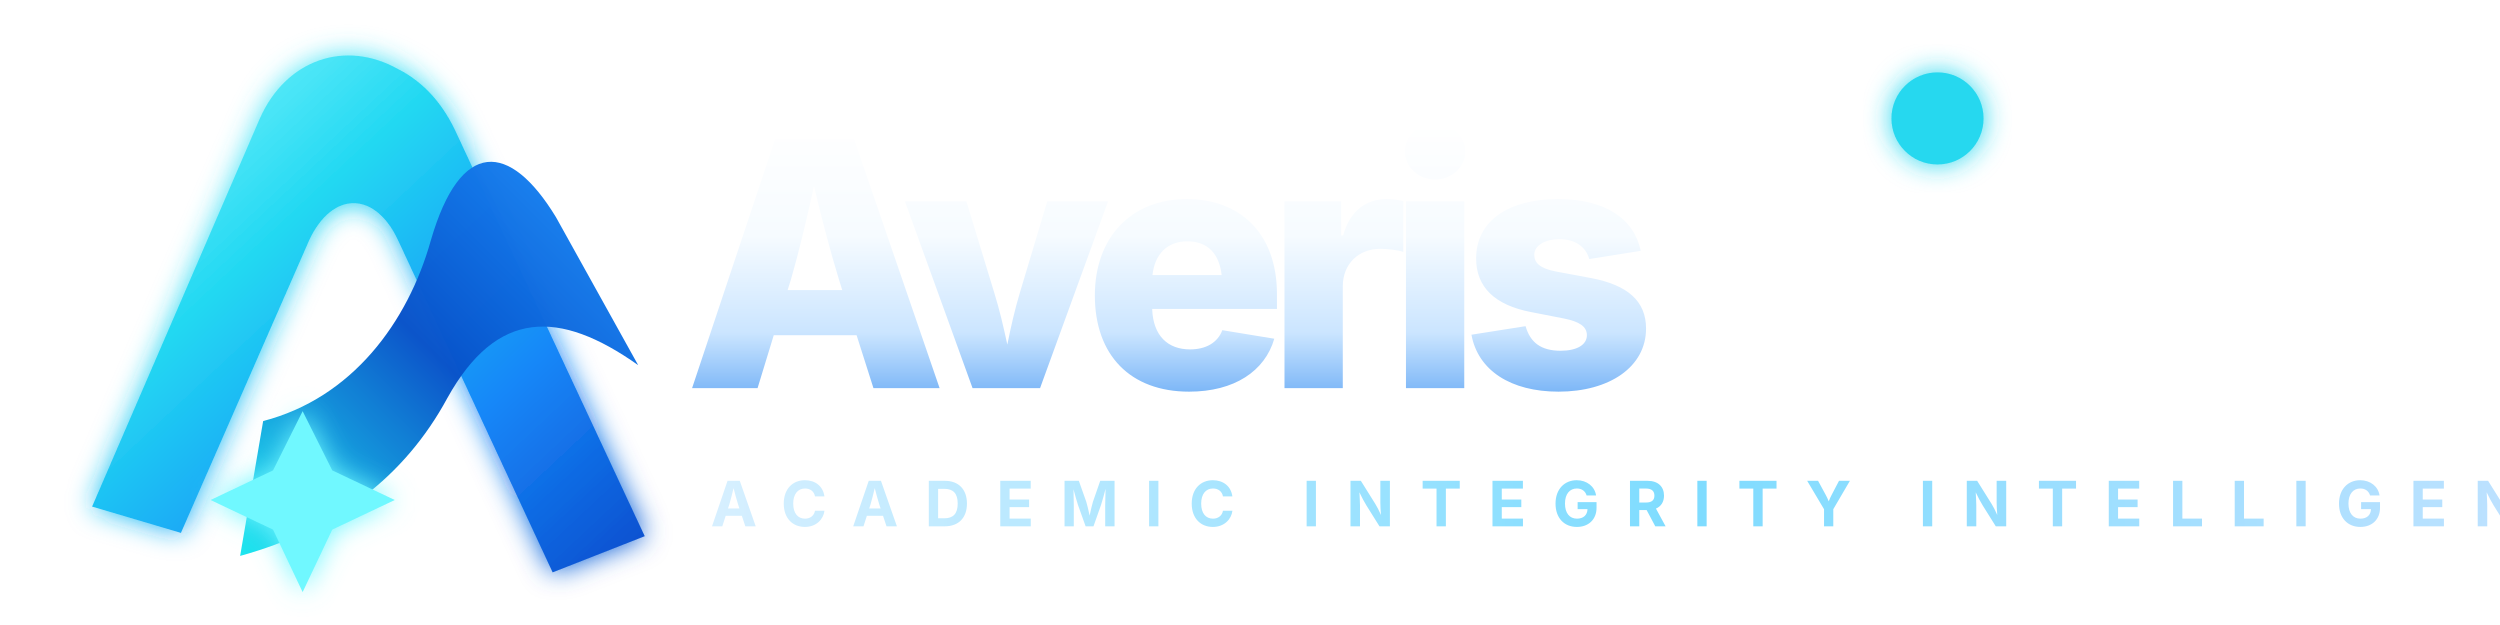
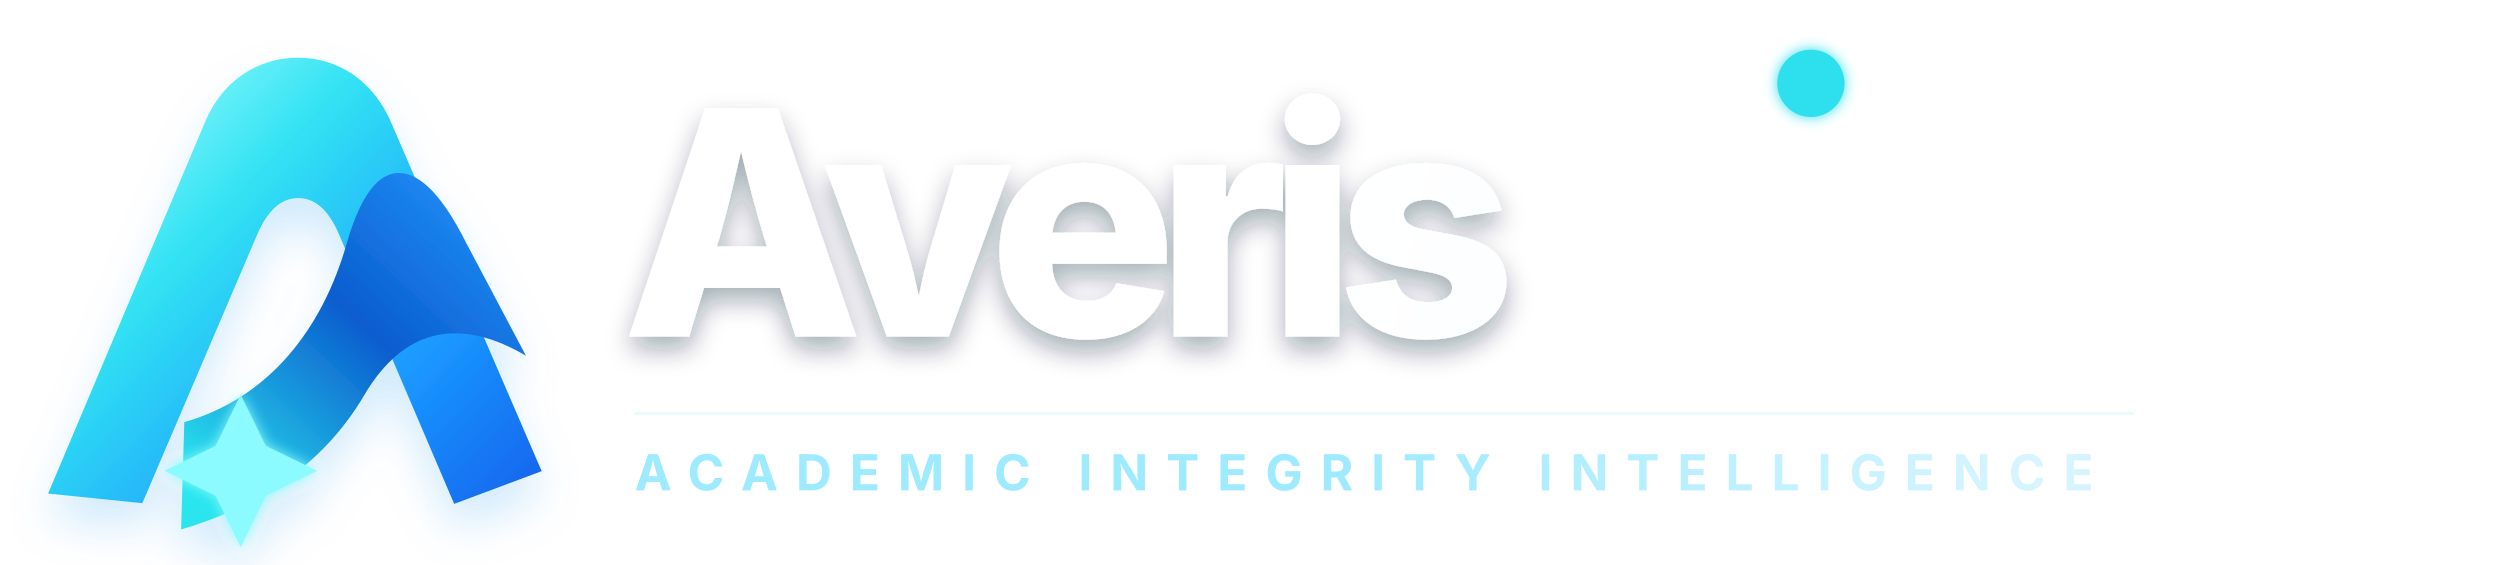
- <svg xmlns="http://www.w3.org/2000/svg" viewBox="0 0 760 190" role="img" aria-labelledby="title desc">
+ <svg xmlns="http://www.w3.org/2000/svg" viewBox="0 0 780 176" role="img" aria-labelledby="title desc">
  <defs>
-     <linearGradient id="ribbonA" x1="0" y1="0" x2="1" y2="1">
-       <stop offset="0" stop-color="#8efcff" />
-       <stop offset="0.34" stop-color="#22d8f2" />
-       <stop offset="0.7" stop-color="#1687f8" />
-       <stop offset="1" stop-color="#0a4bcc" />
+     <linearGradient id="outer" x1="20" y1="16" x2="170" y2="160" gradientUnits="userSpaceOnUse">
+       <stop offset="0" stop-color="#A7FFFF" />
+       <stop offset="0.3" stop-color="#31E2F3" />
+       <stop offset="0.68" stop-color="#1A95FF" />
+       <stop offset="1" stop-color="#1357E7" />
    </linearGradient>
-     <linearGradient id="ribbonB" x1="1" y1="0" x2="0" y2="1">
-       <stop offset="0" stop-color="#1a90ff" />
-       <stop offset="0.5" stop-color="#0752c9" />
-       <stop offset="1" stop-color="#19e6ef" />
+     <linearGradient id="inner" x1="154" y1="52" x2="60" y2="154" gradientUnits="userSpaceOnUse">
+       <stop offset="0" stop-color="#2398FF" />
+       <stop offset="0.48" stop-color="#0B5DCE" />
+       <stop offset="1" stop-color="#29E5EE" />
    </linearGradient>
-     <linearGradient id="metal" x1="0" y1="0" x2="0" y2="1">
-       <stop offset="0" stop-color="#ffffff" />
-       <stop offset="0.42" stop-color="#f6fbff" />
-       <stop offset="0.78" stop-color="#cbe5ff" />
-       <stop offset="1" stop-color="#7db7f7" />
+     <linearGradient id="word" x1="220" y1="28" x2="690" y2="132" gradientUnits="userSpaceOnUse">
+       <stop offset="0" stop-color="#FFFFFF" />
+       <stop offset="0.52" stop-color="#F5FBFF" />
+       <stop offset="1" stop-color="#BBD9F8" />
    </linearGradient>
-     <linearGradient id="tag" x1="0" y1="0" x2="1" y2="0">
-       <stop offset="0" stop-color="#d6efff" />
-       <stop offset="0.5" stop-color="#7edcff" />
-       <stop offset="1" stop-color="#c7e2ff" />
+     <linearGradient id="tag" x1="222" y1="0" x2="690" y2="0" gradientUnits="userSpaceOnUse">
+       <stop offset="0" stop-color="#9EEAFF" />
+       <stop offset="0.48" stop-color="#D9F5FF" />
+       <stop offset="1" stop-color="#85C8FF" />
    </linearGradient>
-     <filter id="softGlow" x="-30%" y="-30%" width="160%" height="160%">
-       <feGaussianBlur stdDeviation="4" result="b" />
+     <filter id="markShadow" x="-25%" y="-25%" width="150%" height="160%">
+       <feDropShadow dx="0" dy="8" stdDeviation="7" flood-color="#008FEA" flood-opacity="0.18" />
+     </filter>
+     <filter id="wordShadow" x="-10%" y="-20%" width="120%" height="150%">
+       <feDropShadow dx="0" dy="4" stdDeviation="4" flood-color="#061A38" flood-opacity="0.35" />
+     </filter>
+     <filter id="sparkGlow" x="-90%" y="-90%" width="280%" height="280%">
+       <feGaussianBlur stdDeviation="2" result="b" />
      <feMerge>
        <feMergeNode in="b" />
        <feMergeNode in="SourceGraphic" />
      </feMerge>
    </filter>
  </defs>
-   <g transform="translate(4 8)">
-     <path d="M24 146 75 28c8-18 26-24 42-15 8 4 14 11 18 20l57 122-28 11-47-101c-7-15-20-15-27 0L51 154z" fill="url(#ribbonA)" filter="url(#softGlow)" />
-     <path d="M76 120c27-7 44-30 51-55 9-31 24-30 38-7l25 45c-24-17-43-17-58 10-13 24-34 40-63 48z" fill="url(#ribbonB)" opacity=".98" />
-     <path d="m88 117 9 18 19 9-19 9-9 19-9-19-19-9 19-9z" fill="#6ff8ff" filter="url(#softGlow)" />
+   <g transform="translate(8 4)" filter="url(#markShadow)">
+     <path d="M7 150 56 34c5.6-13.3 16.9-20 29-20 12.7 0 24 7.5 29.5 21.3L161 143l-27.3 10.2-35.9-84c-3.2-7.6-7.5-11.4-12.7-11.4-5.4 0-9.6 3.8-12.9 11.5L36.4 153Z" fill="url(#outer)" />
+     <path d="M49.5 127.7c26.6-7.6 43.1-29.3 50.6-55.5 4.4-15.3 10-22.7 17-22.2 6.5.5 13.2 7.6 20.2 21.5l18.8 35.5c-20.3-12-37.9-9-50.4 12.2-12 20.4-30.9 34.2-57.2 42Z" fill="url(#inner)" />
+     <path d="m67.1 119.1 7.8 16 16 7.8-16 7.8-7.8 16-7.8-16-16-7.8 16-7.8Z" fill="#8BFBFF" filter="url(#sparkGlow)" />
  </g>
-   <g transform="translate(208 34)">
-     <text x="0" y="84" fill="url(#metal)" font-family="Inter,Segoe UI,Arial,sans-serif" font-size="104" font-weight="760" letter-spacing="-7">Averis</text>
-     <circle cx="381" cy="2" r="14" fill="#25d8ef" filter="url(#softGlow)" />
-     <text x="8" y="126" fill="url(#tag)" font-family="Inter,Segoe UI,Arial,sans-serif" font-size="19" font-weight="650" letter-spacing="8">ACADEMIC INTEGRITY INTELLIGENCE</text>
+   <g transform="translate(194 22)">
+     <text x="0" y="83" fill="url(#word)" filter="url(#wordShadow)" font-family="Inter,Segoe UI,Arial,sans-serif" font-size="98" font-weight="780" letter-spacing="-6.5">Averis</text>
+     <circle cx="371" cy="4" r="10.5" fill="#2DE0EE" filter="url(#sparkGlow)" />
+     <path d="M4 107H472" stroke="#71CFF4" stroke-opacity="0.13" />
+     <text x="4" y="131" fill="url(#tag)" font-family="Inter,Segoe UI,Arial,sans-serif" font-size="15.5" font-weight="700" letter-spacing="5.6">ACADEMIC INTEGRITY INTELLIGENCE</text>
  </g>
</svg>
